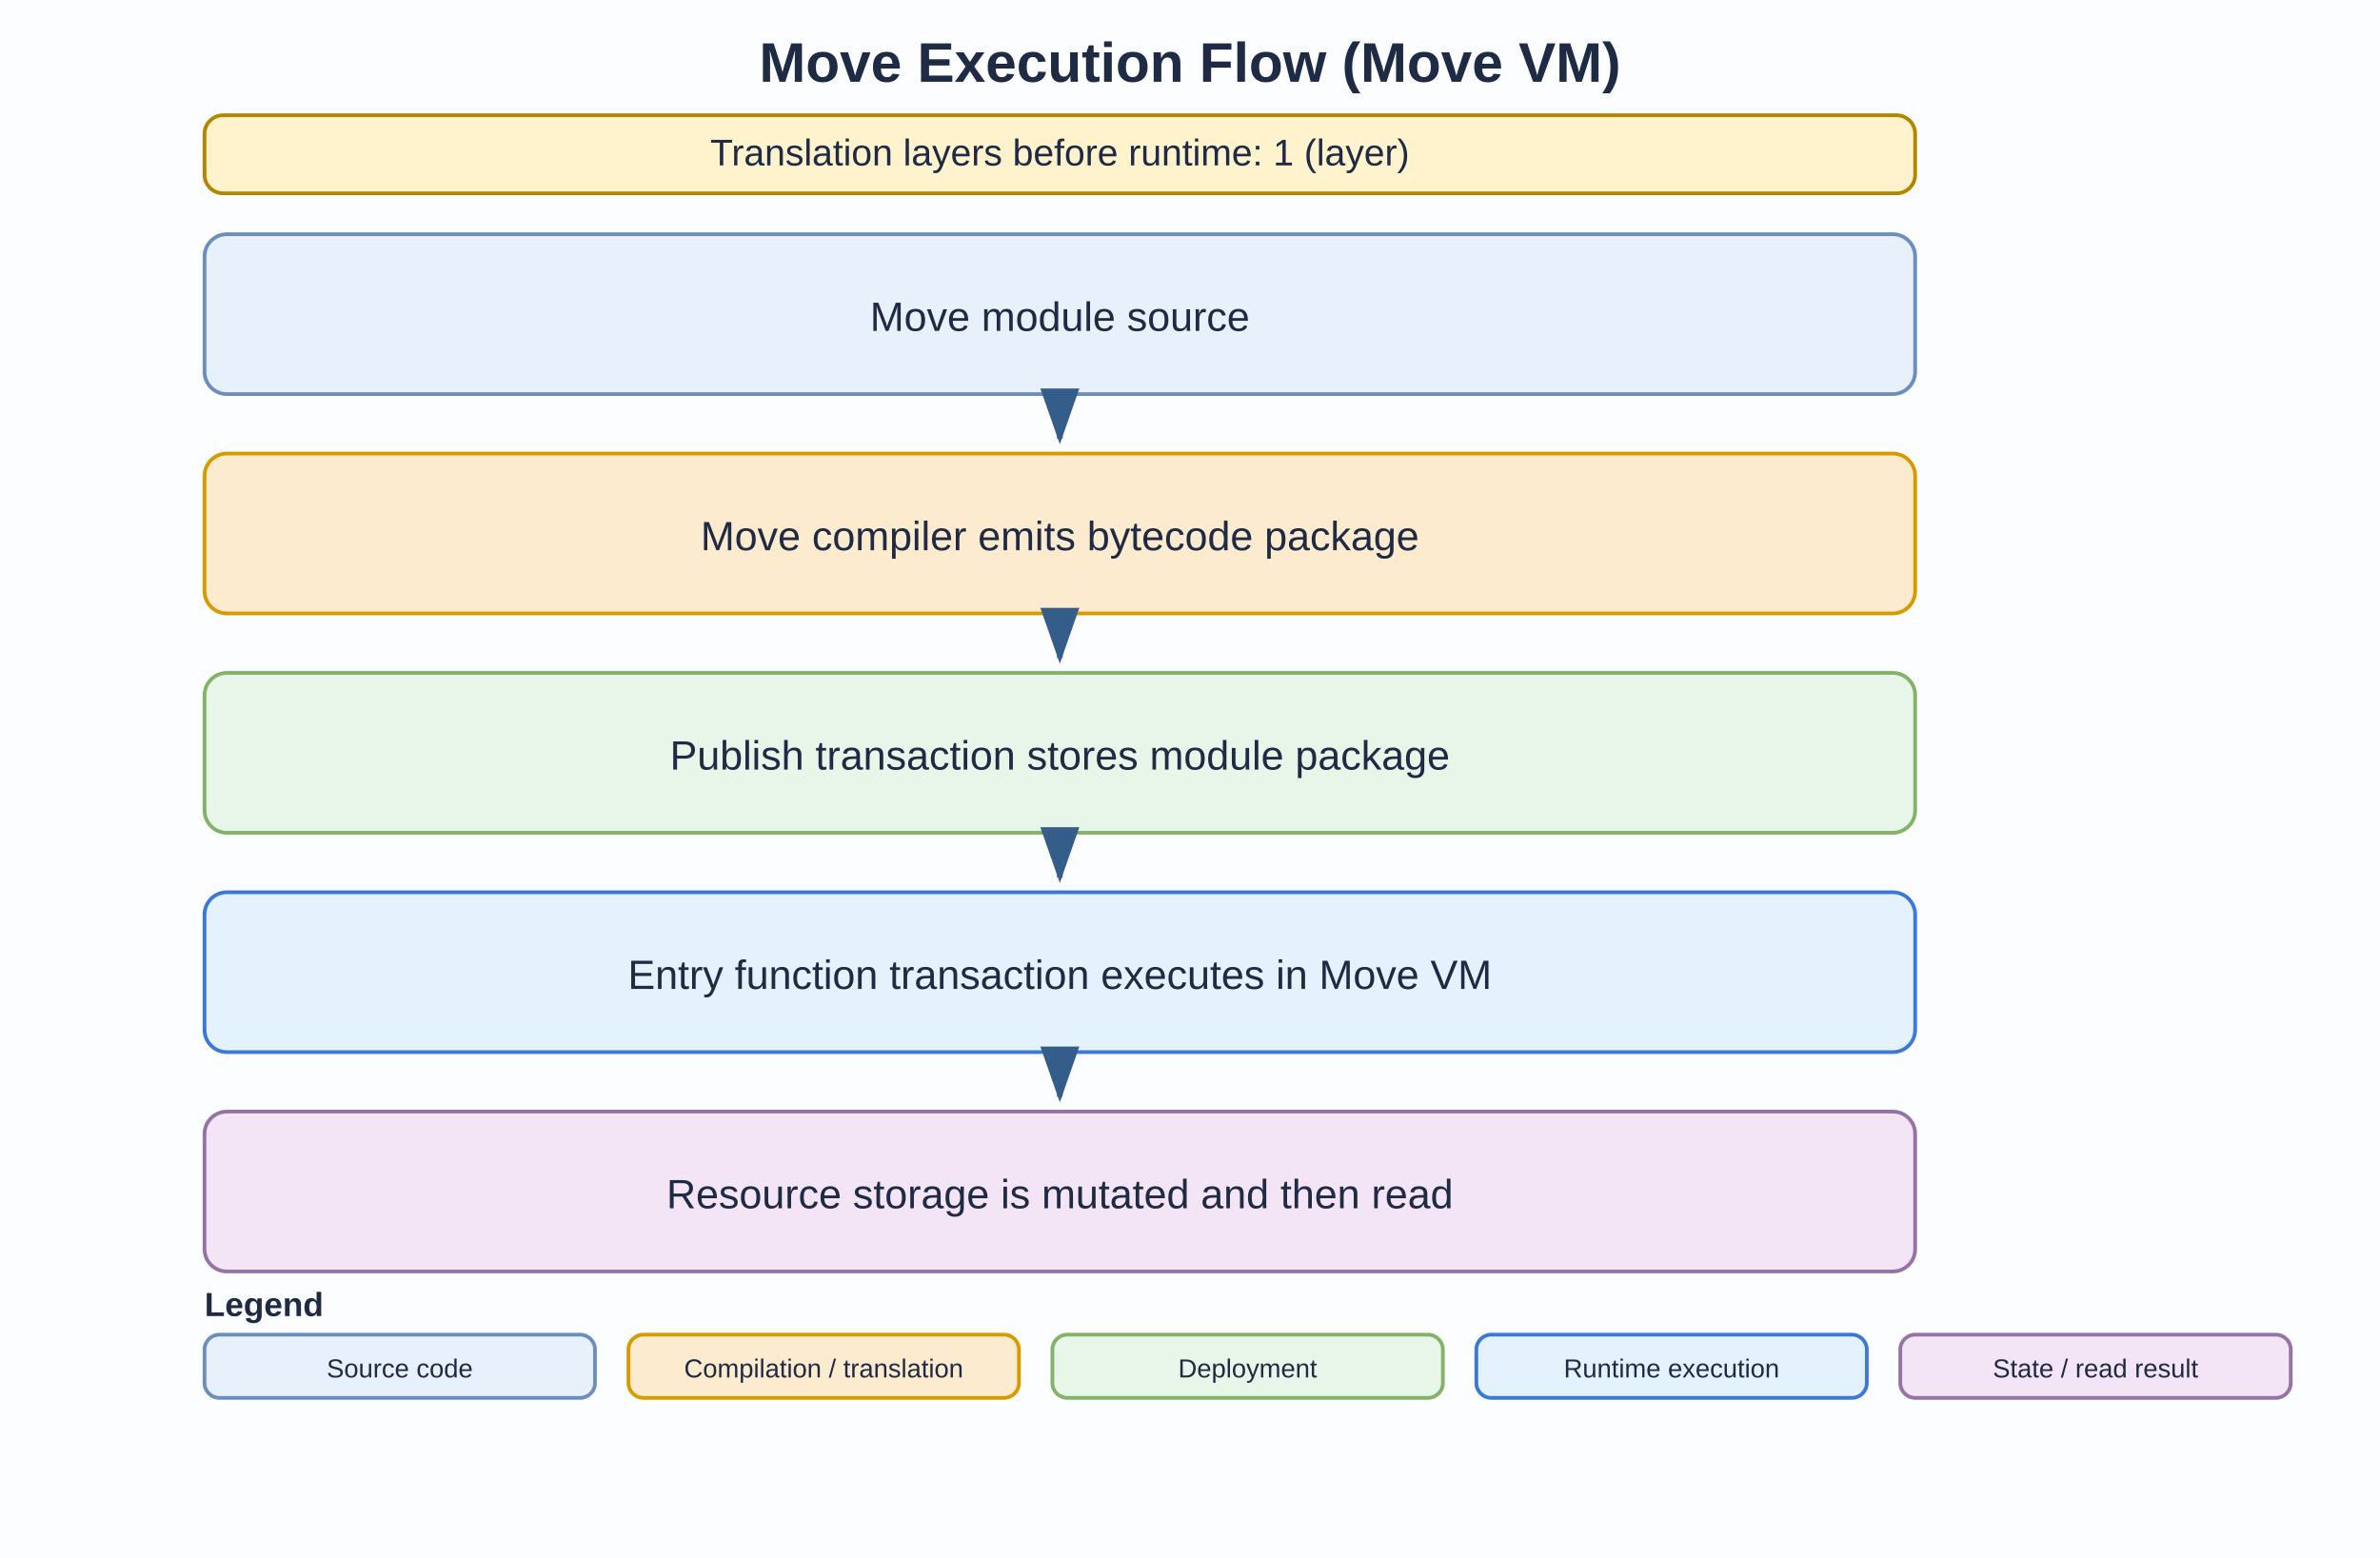
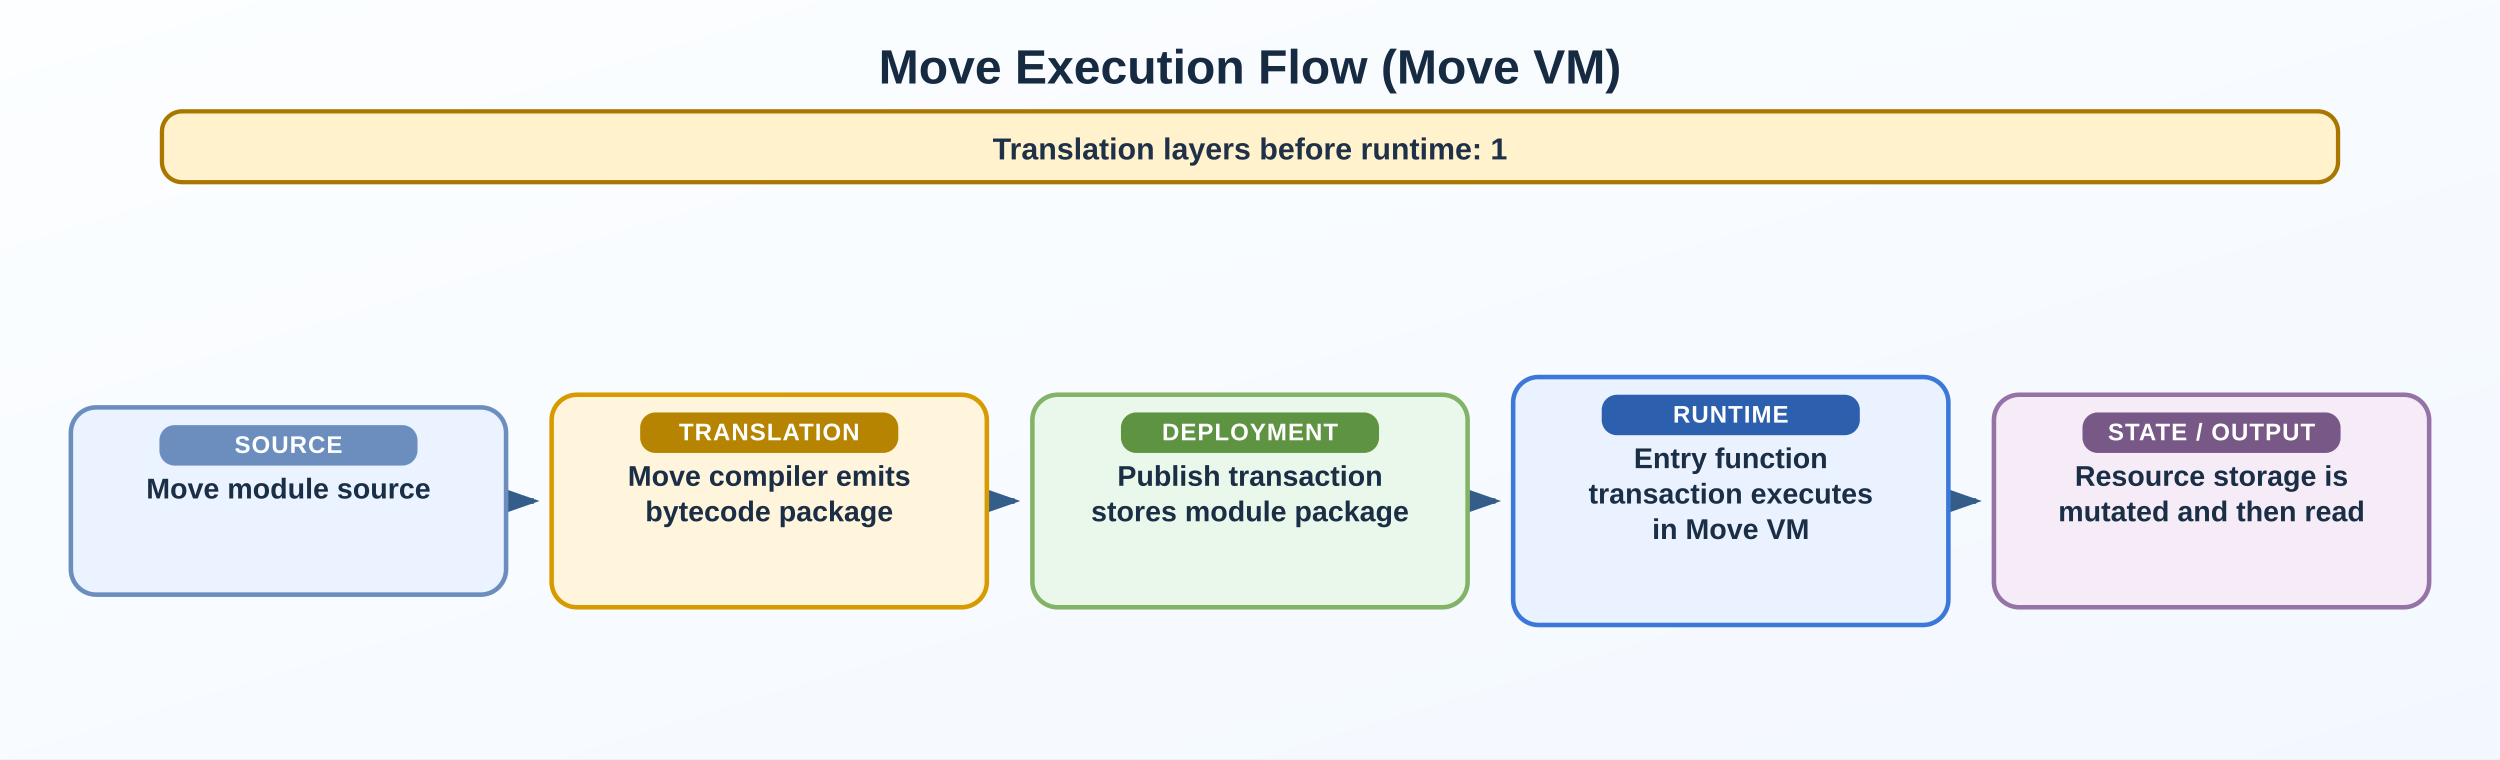
- <svg xmlns="http://www.w3.org/2000/svg" width="1280" height="838" viewBox="0 0 1280 838">
+ <svg xmlns="http://www.w3.org/2000/svg" width="988" height="300" viewBox="0 0 988 300">
  <defs>
+     <linearGradient id="bg" x1="0" y1="0" x2="1" y2="1">
+       <stop offset="0%" stop-color="#FCFEFF" />
+       <stop offset="100%" stop-color="#F3F8FF" />
+     </linearGradient>
    <marker id="arrow" markerWidth="10" markerHeight="7" refX="9" refY="3.5" orient="auto">
      <polygon points="0 0, 10 3.5, 0 7" fill="#355D8A" />
    </marker>
  </defs>
-   <rect x="0" y="0" width="100%" height="100%" fill="#FBFDFF" />
-   <text x="640.0" y="44" text-anchor="middle" font-size="30" font-family="Arial, sans-serif" font-weight="700" fill="#1F2A44">Move Execution Flow (Move VM)</text>
-   <rect x="110" y="62" rx="10" ry="10" width="920" height="42" fill="#FFF3CD" stroke="#B38600" stroke-width="2" />
-   <text x="570.0" y="89" text-anchor="middle" font-size="20" font-family="Arial, sans-serif" fill="#1F2A44">Translation layers before runtime: 1 (layer)</text>
-   <rect x="110" y="126" rx="12" ry="12" width="920" height="86" fill="#E8F1FB" stroke="#6C8EBF" stroke-width="2" />
-   <text x="570.0" y="178" text-anchor="middle" font-size="22" font-family="Arial, sans-serif" fill="#1F2A44">Move module source</text>
-   <line x1="570.0" y1="212" x2="570.0" y2="236" stroke="#355D8A" stroke-width="3" marker-end="url(#arrow)" />
-   <rect x="110" y="244" rx="12" ry="12" width="920" height="86" fill="#FDEBD0" stroke="#D79B00" stroke-width="2" />
-   <text x="570.0" y="296" text-anchor="middle" font-size="22" font-family="Arial, sans-serif" fill="#1F2A44">Move compiler emits bytecode package</text>
-   <line x1="570.0" y1="330" x2="570.0" y2="354" stroke="#355D8A" stroke-width="3" marker-end="url(#arrow)" />
-   <rect x="110" y="362" rx="12" ry="12" width="920" height="86" fill="#E8F5E9" stroke="#82B366" stroke-width="2" />
-   <text x="570.0" y="414" text-anchor="middle" font-size="22" font-family="Arial, sans-serif" fill="#1F2A44">Publish transaction stores module package</text>
-   <line x1="570.0" y1="448" x2="570.0" y2="472" stroke="#355D8A" stroke-width="3" marker-end="url(#arrow)" />
-   <rect x="110" y="480" rx="12" ry="12" width="920" height="86" fill="#E3F2FD" stroke="#3C78D8" stroke-width="2" />
-   <text x="570.0" y="532" text-anchor="middle" font-size="22" font-family="Arial, sans-serif" fill="#1F2A44">Entry function transaction executes in Move VM</text>
-   <line x1="570.0" y1="566" x2="570.0" y2="590" stroke="#355D8A" stroke-width="3" marker-end="url(#arrow)" />
-   <rect x="110" y="598" rx="12" ry="12" width="920" height="86" fill="#F3E5F5" stroke="#9673A6" stroke-width="2" />
-   <text x="570.0" y="650" text-anchor="middle" font-size="22" font-family="Arial, sans-serif" fill="#1F2A44">Resource storage is mutated and then read</text>
-   <text x="110" y="708" font-size="18" font-family="Arial, sans-serif" fill="#1F2A44" font-weight="700">Legend</text>
-   <rect x="110" y="718" rx="8" ry="8" width="210" height="34" fill="#E8F1FB" stroke="#6C8EBF" stroke-width="2" />
-   <text x="215" y="741" text-anchor="middle" font-size="14" font-family="Arial, sans-serif" fill="#1F2A44">Source code</text>
-   <rect x="338" y="718" rx="8" ry="8" width="210" height="34" fill="#FDEBD0" stroke="#D79B00" stroke-width="2" />
-   <text x="443" y="741" text-anchor="middle" font-size="14" font-family="Arial, sans-serif" fill="#1F2A44">Compilation / translation</text>
-   <rect x="566" y="718" rx="8" ry="8" width="210" height="34" fill="#E8F5E9" stroke="#82B366" stroke-width="2" />
-   <text x="671" y="741" text-anchor="middle" font-size="14" font-family="Arial, sans-serif" fill="#1F2A44">Deployment</text>
-   <rect x="794" y="718" rx="8" ry="8" width="210" height="34" fill="#E3F2FD" stroke="#3C78D8" stroke-width="2" />
-   <text x="899" y="741" text-anchor="middle" font-size="14" font-family="Arial, sans-serif" fill="#1F2A44">Runtime execution</text>
-   <rect x="1022" y="718" rx="8" ry="8" width="210" height="34" fill="#F3E5F5" stroke="#9673A6" stroke-width="2" />
-   <text x="1127" y="741" text-anchor="middle" font-size="14" font-family="Arial, sans-serif" fill="#1F2A44">State / read result</text>
+   <rect x="0" y="0" width="988" height="300" fill="url(#bg)" />
+   <text x="494.0" y="33" text-anchor="middle" font-size="19" font-family="Arial, sans-serif" font-weight="700" fill="#162A42">Move Execution Flow (Move VM)</text>
+   <rect x="64.0" y="44" rx="8" ry="8" width="860" height="28" fill="#FFF2CC" stroke="#A97700" stroke-width="1.7" />
+   <text x="494.0" y="63" text-anchor="middle" font-size="12" font-family="Arial, sans-serif" font-weight="700" fill="#1E3148">Translation layers before runtime: 1</text>
+   <line x1="204" y1="198" x2="211" y2="198" stroke="#355D8A" stroke-width="2.2" marker-end="url(#arrow)" />
+   <line x1="394" y1="198" x2="401" y2="198" stroke="#355D8A" stroke-width="2.2" marker-end="url(#arrow)" />
+   <line x1="584" y1="198" x2="591" y2="198" stroke="#355D8A" stroke-width="2.2" marker-end="url(#arrow)" />
+   <line x1="774" y1="198" x2="781" y2="198" stroke="#355D8A" stroke-width="2.2" marker-end="url(#arrow)" />
+   <rect x="28" y="161.0" rx="10" ry="10" width="172" height="74" fill="#EAF3FF" stroke="#6C8EBF" stroke-width="1.8" />
+   <rect x="63.0" y="168.0" rx="6" ry="6" width="102" height="16" fill="#6C8EBF" />
+   <text x="114.0" y="179.0" text-anchor="middle" font-size="9.5" font-family="Arial, sans-serif" font-weight="700" letter-spacing="0.4" fill="#FFFFFF">SOURCE</text>
+   <text x="114.0" y="197.0" text-anchor="middle" font-size="11.3" font-family="Arial, sans-serif" font-weight="600" fill="#1A2E45">Move module source</text>
+   <rect x="218" y="156.0" rx="10" ry="10" width="172" height="84" fill="#FFF4DC" stroke="#D79B00" stroke-width="1.8" />
+   <rect x="253.0" y="163.0" rx="6" ry="6" width="102" height="16" fill="#B68400" />
+   <text x="304.0" y="174.0" text-anchor="middle" font-size="9.5" font-family="Arial, sans-serif" font-weight="700" letter-spacing="0.4" fill="#FFFFFF">TRANSLATION</text>
+   <text x="304.0" y="192.0" text-anchor="middle" font-size="11.3" font-family="Arial, sans-serif" font-weight="600" fill="#1A2E45">Move compiler emits</text>
+   <text x="304.0" y="206.0" text-anchor="middle" font-size="11.3" font-family="Arial, sans-serif" font-weight="600" fill="#1A2E45">bytecode package</text>
+   <rect x="408" y="156.0" rx="10" ry="10" width="172" height="84" fill="#EAF8EC" stroke="#82B366" stroke-width="1.8" />
+   <rect x="443.0" y="163.0" rx="6" ry="6" width="102" height="16" fill="#5E9342" />
+   <text x="494.0" y="174.0" text-anchor="middle" font-size="9.5" font-family="Arial, sans-serif" font-weight="700" letter-spacing="0.4" fill="#FFFFFF">DEPLOYMENT</text>
+   <text x="494.0" y="192.0" text-anchor="middle" font-size="11.3" font-family="Arial, sans-serif" font-weight="600" fill="#1A2E45">Publish transaction</text>
+   <text x="494.0" y="206.0" text-anchor="middle" font-size="11.3" font-family="Arial, sans-serif" font-weight="600" fill="#1A2E45">stores module package</text>
+   <rect x="598" y="149.0" rx="10" ry="10" width="172" height="98" fill="#EAF1FF" stroke="#3C78D8" stroke-width="1.8" />
+   <rect x="633.0" y="156.0" rx="6" ry="6" width="102" height="16" fill="#2C5FAE" />
+   <text x="684.0" y="167.0" text-anchor="middle" font-size="9.5" font-family="Arial, sans-serif" font-weight="700" letter-spacing="0.4" fill="#FFFFFF">RUNTIME</text>
+   <text x="684.0" y="185.0" text-anchor="middle" font-size="11.3" font-family="Arial, sans-serif" font-weight="600" fill="#1A2E45">Entry function</text>
+   <text x="684.0" y="199.0" text-anchor="middle" font-size="11.3" font-family="Arial, sans-serif" font-weight="600" fill="#1A2E45">transaction executes</text>
+   <text x="684.0" y="213.0" text-anchor="middle" font-size="11.3" font-family="Arial, sans-serif" font-weight="600" fill="#1A2E45">in Move VM</text>
+   <rect x="788" y="156.0" rx="10" ry="10" width="172" height="84" fill="#F5ECF8" stroke="#9673A6" stroke-width="1.8" />
+   <rect x="823.0" y="163.0" rx="6" ry="6" width="102" height="16" fill="#775887" />
+   <text x="874.0" y="174.0" text-anchor="middle" font-size="9.5" font-family="Arial, sans-serif" font-weight="700" letter-spacing="0.4" fill="#FFFFFF">STATE / OUTPUT</text>
+   <text x="874.0" y="192.0" text-anchor="middle" font-size="11.3" font-family="Arial, sans-serif" font-weight="600" fill="#1A2E45">Resource storage is</text>
+   <text x="874.0" y="206.0" text-anchor="middle" font-size="11.3" font-family="Arial, sans-serif" font-weight="600" fill="#1A2E45">mutated and then read</text>
</svg>
